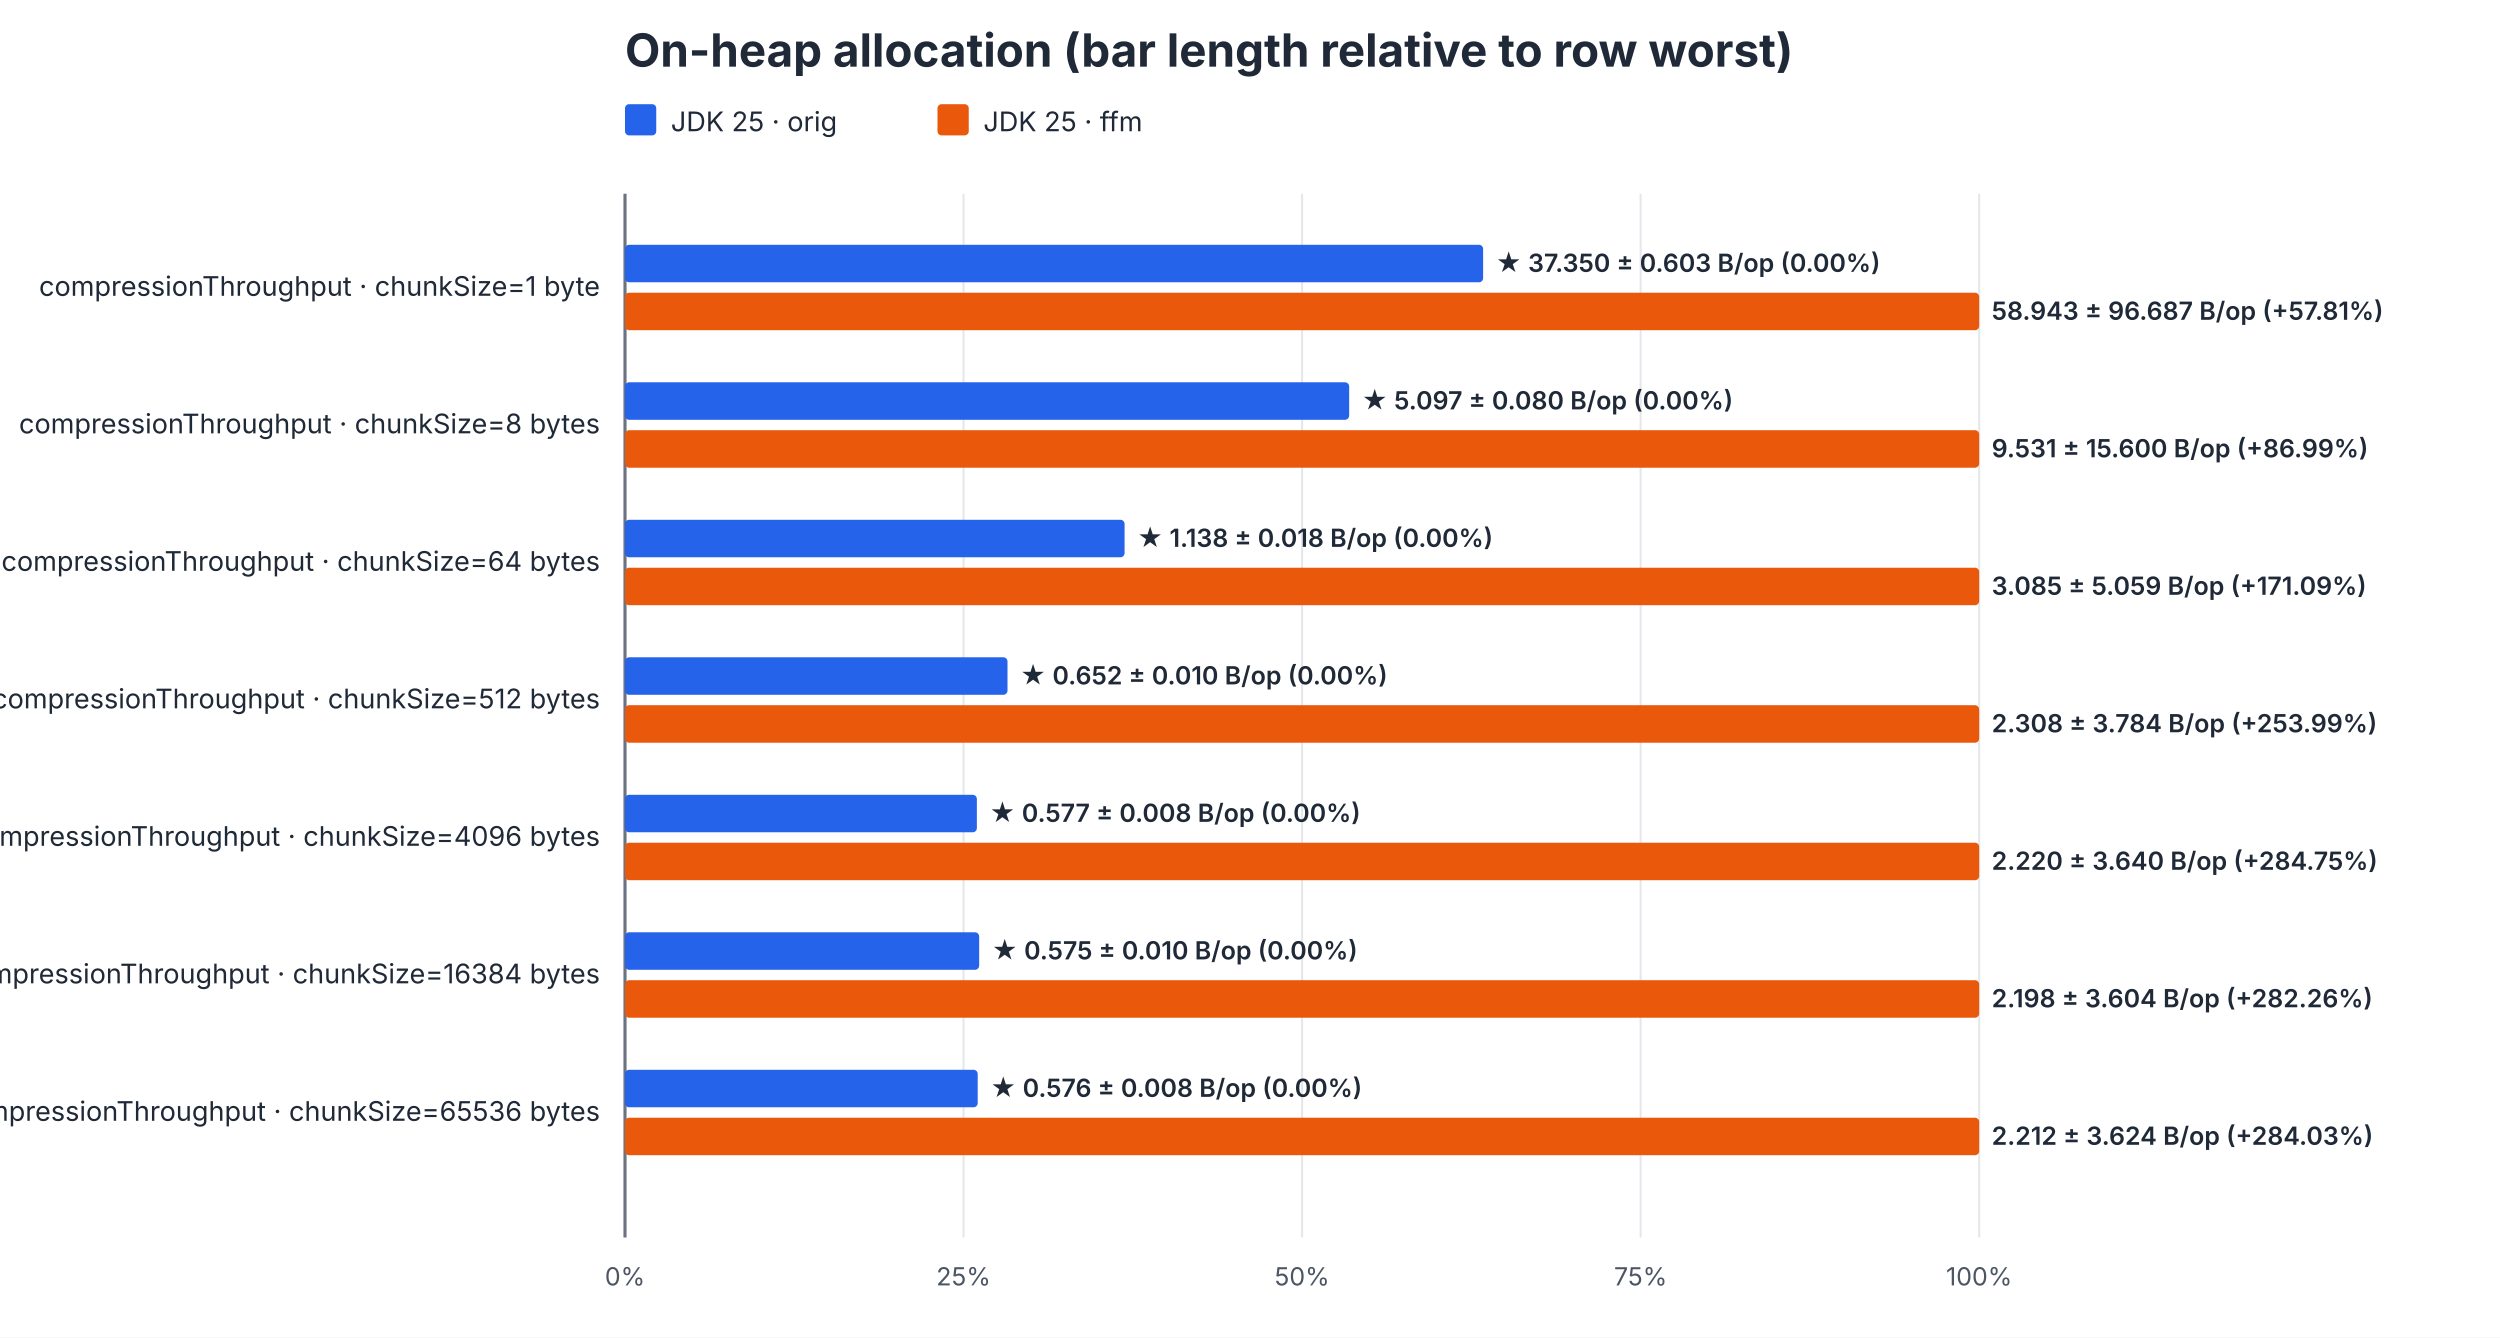
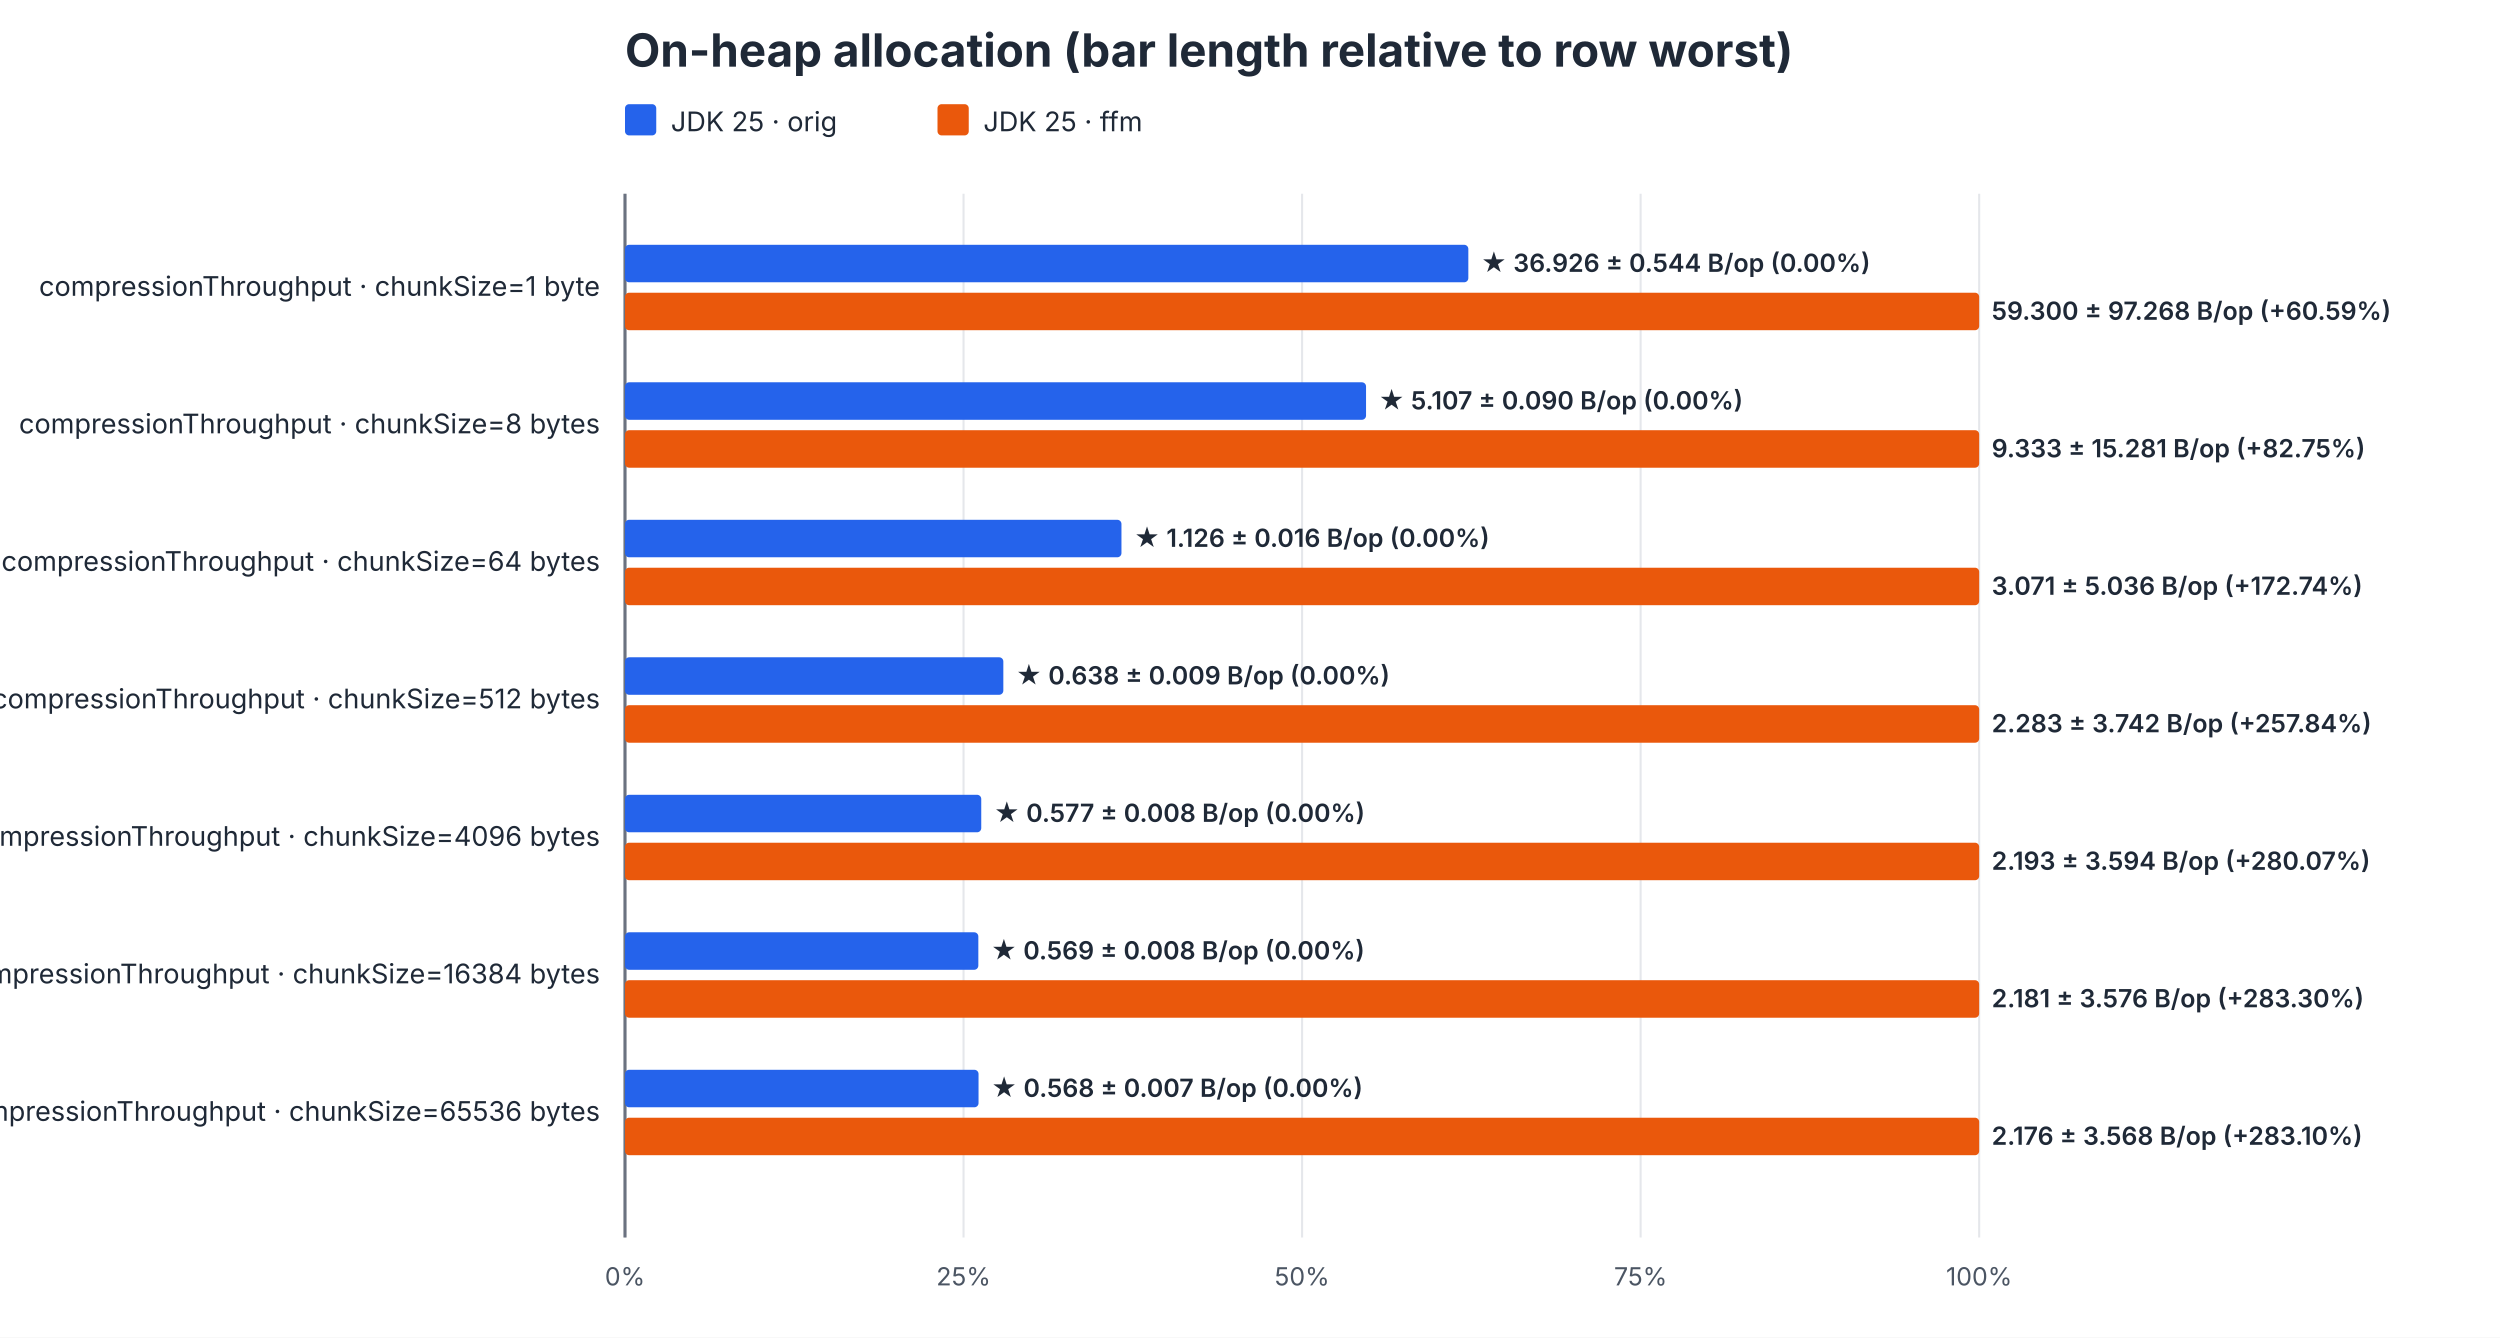
<svg xmlns="http://www.w3.org/2000/svg" width="1200" height="642" viewBox="0 0 1200 642">
  <rect width="100%" height="100%" fill="#ffffff" />
  <style>text{font-family:system-ui,-apple-system,sans-serif;fill:#1f2937}.title{font-size:22px;font-weight:700}.label{font-size:13px}.tick{font-size:12px;fill:#4b5563}.value{font-size:12px;font-weight:600}</style>
  <text x="300" y="32" class="title">On-heap allocation (bar length relative to row worst)</text>
  <rect x="300" y="50" width="15" height="15" rx="2" fill="#2563eb" />
  <text x="322" y="63" class="label">JDK 25 · orig</text>
  <rect x="450" y="50" width="15" height="15" rx="2" fill="#ea580c" />
  <text x="472" y="63" class="label">JDK 25 · ffm</text>
  <line x1="300.0" y1="93" x2="300.0" y2="594" stroke="#e5e7eb" />
  <text x="300.0" y="617" text-anchor="middle" class="tick">0%</text>
  <line x1="462.5" y1="93" x2="462.5" y2="594" stroke="#e5e7eb" />
  <text x="462.5" y="617" text-anchor="middle" class="tick">25%</text>
  <line x1="625.0" y1="93" x2="625.0" y2="594" stroke="#e5e7eb" />
  <text x="625.0" y="617" text-anchor="middle" class="tick">50%</text>
  <line x1="787.5" y1="93" x2="787.5" y2="594" stroke="#e5e7eb" />
  <text x="787.5" y="617" text-anchor="middle" class="tick">75%</text>
  <line x1="950.0" y1="93" x2="950.0" y2="594" stroke="#e5e7eb" />
  <text x="950.0" y="617" text-anchor="middle" class="tick">100%</text>
  <line x1="300.0" y1="93" x2="300.0" y2="594" stroke="#6b7280" stroke-width="1.5" />
  <text x="288" y="142.0" text-anchor="end" class="label">compressionThroughput · chunkSize=1 byte</text>
-   <rect x="300.0" y="117.5" width="411.9" height="18" rx="2" fill="#2563eb" />
-   <text x="717.9" y="130.5" text-anchor="start" class="value">★ 37.350 ± 0.603 B/op (0.00%)</text>
+   <rect x="300.0" y="117.5" width="404.8" height="18" rx="2" fill="#2563eb" />
+   <text x="710.8" y="130.5" text-anchor="start" class="value">★ 36.926 ± 0.544 B/op (0.00%)</text>
  <rect x="300.0" y="140.5" width="650.0" height="18" rx="2" fill="#ea580c" />
-   <text x="956.0" y="153.5" text-anchor="start" class="value">58.943 ± 96.687 B/op (+57.81%)</text>
+   <text x="956.0" y="153.5" text-anchor="start" class="value">59.300 ± 97.268 B/op (+60.59%)</text>
  <text x="288" y="208.0" text-anchor="end" class="label">compressionThroughput · chunkSize=8 bytes</text>
-   <rect x="300.0" y="183.5" width="347.6" height="18" rx="2" fill="#2563eb" />
-   <text x="653.6" y="196.5" text-anchor="start" class="value">★ 5.097 ± 0.080 B/op (0.00%)</text>
+   <rect x="300.0" y="183.5" width="355.7" height="18" rx="2" fill="#2563eb" />
+   <text x="661.7" y="196.5" text-anchor="start" class="value">★ 5.107 ± 0.090 B/op (0.00%)</text>
  <rect x="300.0" y="206.5" width="650.0" height="18" rx="2" fill="#ea580c" />
-   <text x="956.0" y="219.5" text-anchor="start" class="value">9.531 ± 15.600 B/op (+86.99%)</text>
+   <text x="956.0" y="219.5" text-anchor="start" class="value">9.333 ± 15.281 B/op (+82.75%)</text>
  <text x="288" y="274.0" text-anchor="end" class="label">compressionThroughput · chunkSize=64 bytes</text>
-   <rect x="300.0" y="249.5" width="239.8" height="18" rx="2" fill="#2563eb" />
-   <text x="545.8" y="262.5" text-anchor="start" class="value">★ 1.138 ± 0.018 B/op (0.00%)</text>
+   <rect x="300.0" y="249.5" width="238.3" height="18" rx="2" fill="#2563eb" />
+   <text x="544.3" y="262.5" text-anchor="start" class="value">★ 1.126 ± 0.016 B/op (0.00%)</text>
  <rect x="300.0" y="272.5" width="650.0" height="18" rx="2" fill="#ea580c" />
-   <text x="956.0" y="285.5" text-anchor="start" class="value">3.085 ± 5.059 B/op (+171.09%)</text>
+   <text x="956.0" y="285.5" text-anchor="start" class="value">3.071 ± 5.036 B/op (+172.74%)</text>
  <text x="288" y="340.0" text-anchor="end" class="label">compressionThroughput · chunkSize=512 bytes</text>
-   <rect x="300.0" y="315.5" width="183.6" height="18" rx="2" fill="#2563eb" />
-   <text x="489.6" y="328.5" text-anchor="start" class="value">★ 0.652 ± 0.010 B/op (0.00%)</text>
+   <rect x="300.0" y="315.5" width="181.6" height="18" rx="2" fill="#2563eb" />
+   <text x="487.6" y="328.5" text-anchor="start" class="value">★ 0.638 ± 0.009 B/op (0.00%)</text>
  <rect x="300.0" y="338.5" width="650.0" height="18" rx="2" fill="#ea580c" />
-   <text x="956.0" y="351.5" text-anchor="start" class="value">2.308 ± 3.784 B/op (+253.99%)</text>
+   <text x="956.0" y="351.5" text-anchor="start" class="value">2.283 ± 3.742 B/op (+257.84%)</text>
  <text x="288" y="406.0" text-anchor="end" class="label">compressionThroughput · chunkSize=4096 bytes</text>
-   <rect x="300.0" y="381.5" width="168.9" height="18" rx="2" fill="#2563eb" />
-   <text x="474.9" y="394.5" text-anchor="start" class="value">★ 0.577 ± 0.008 B/op (0.00%)</text>
+   <rect x="300.0" y="381.5" width="171.0" height="18" rx="2" fill="#2563eb" />
+   <text x="477.0" y="394.5" text-anchor="start" class="value">★ 0.577 ± 0.008 B/op (0.00%)</text>
  <rect x="300.0" y="404.5" width="650.0" height="18" rx="2" fill="#ea580c" />
-   <text x="956.0" y="417.5" text-anchor="start" class="value">2.220 ± 3.640 B/op (+284.75%)</text>
+   <text x="956.0" y="417.5" text-anchor="start" class="value">2.193 ± 3.594 B/op (+280.07%)</text>
  <text x="288" y="472.0" text-anchor="end" class="label">compressionThroughput · chunkSize=16384 bytes</text>
-   <rect x="300.0" y="447.5" width="170.0" height="18" rx="2" fill="#2563eb" />
-   <text x="476.0" y="460.5" text-anchor="start" class="value">★ 0.575 ± 0.010 B/op (0.00%)</text>
+   <rect x="300.0" y="447.5" width="169.6" height="18" rx="2" fill="#2563eb" />
+   <text x="475.6" y="460.5" text-anchor="start" class="value">★ 0.569 ± 0.008 B/op (0.00%)</text>
  <rect x="300.0" y="470.5" width="650.0" height="18" rx="2" fill="#ea580c" />
-   <text x="956.0" y="483.5" text-anchor="start" class="value">2.198 ± 3.604 B/op (+282.26%)</text>
+   <text x="956.0" y="483.5" text-anchor="start" class="value">2.181 ± 3.576 B/op (+283.30%)</text>
  <text x="288" y="538.0" text-anchor="end" class="label">compressionThroughput · chunkSize=65536 bytes</text>
-   <rect x="300.0" y="513.5" width="169.3" height="18" rx="2" fill="#2563eb" />
-   <text x="475.3" y="526.5" text-anchor="start" class="value">★ 0.576 ± 0.008 B/op (0.00%)</text>
+   <rect x="300.0" y="513.5" width="169.7" height="18" rx="2" fill="#2563eb" />
+   <text x="475.7" y="526.5" text-anchor="start" class="value">★ 0.568 ± 0.007 B/op (0.00%)</text>
  <rect x="300.0" y="536.5" width="650.0" height="18" rx="2" fill="#ea580c" />
-   <text x="956.0" y="549.5" text-anchor="start" class="value">2.212 ± 3.624 B/op (+284.03%)</text>
+   <text x="956.0" y="549.5" text-anchor="start" class="value">2.176 ± 3.568 B/op (+283.10%)</text>
</svg>
